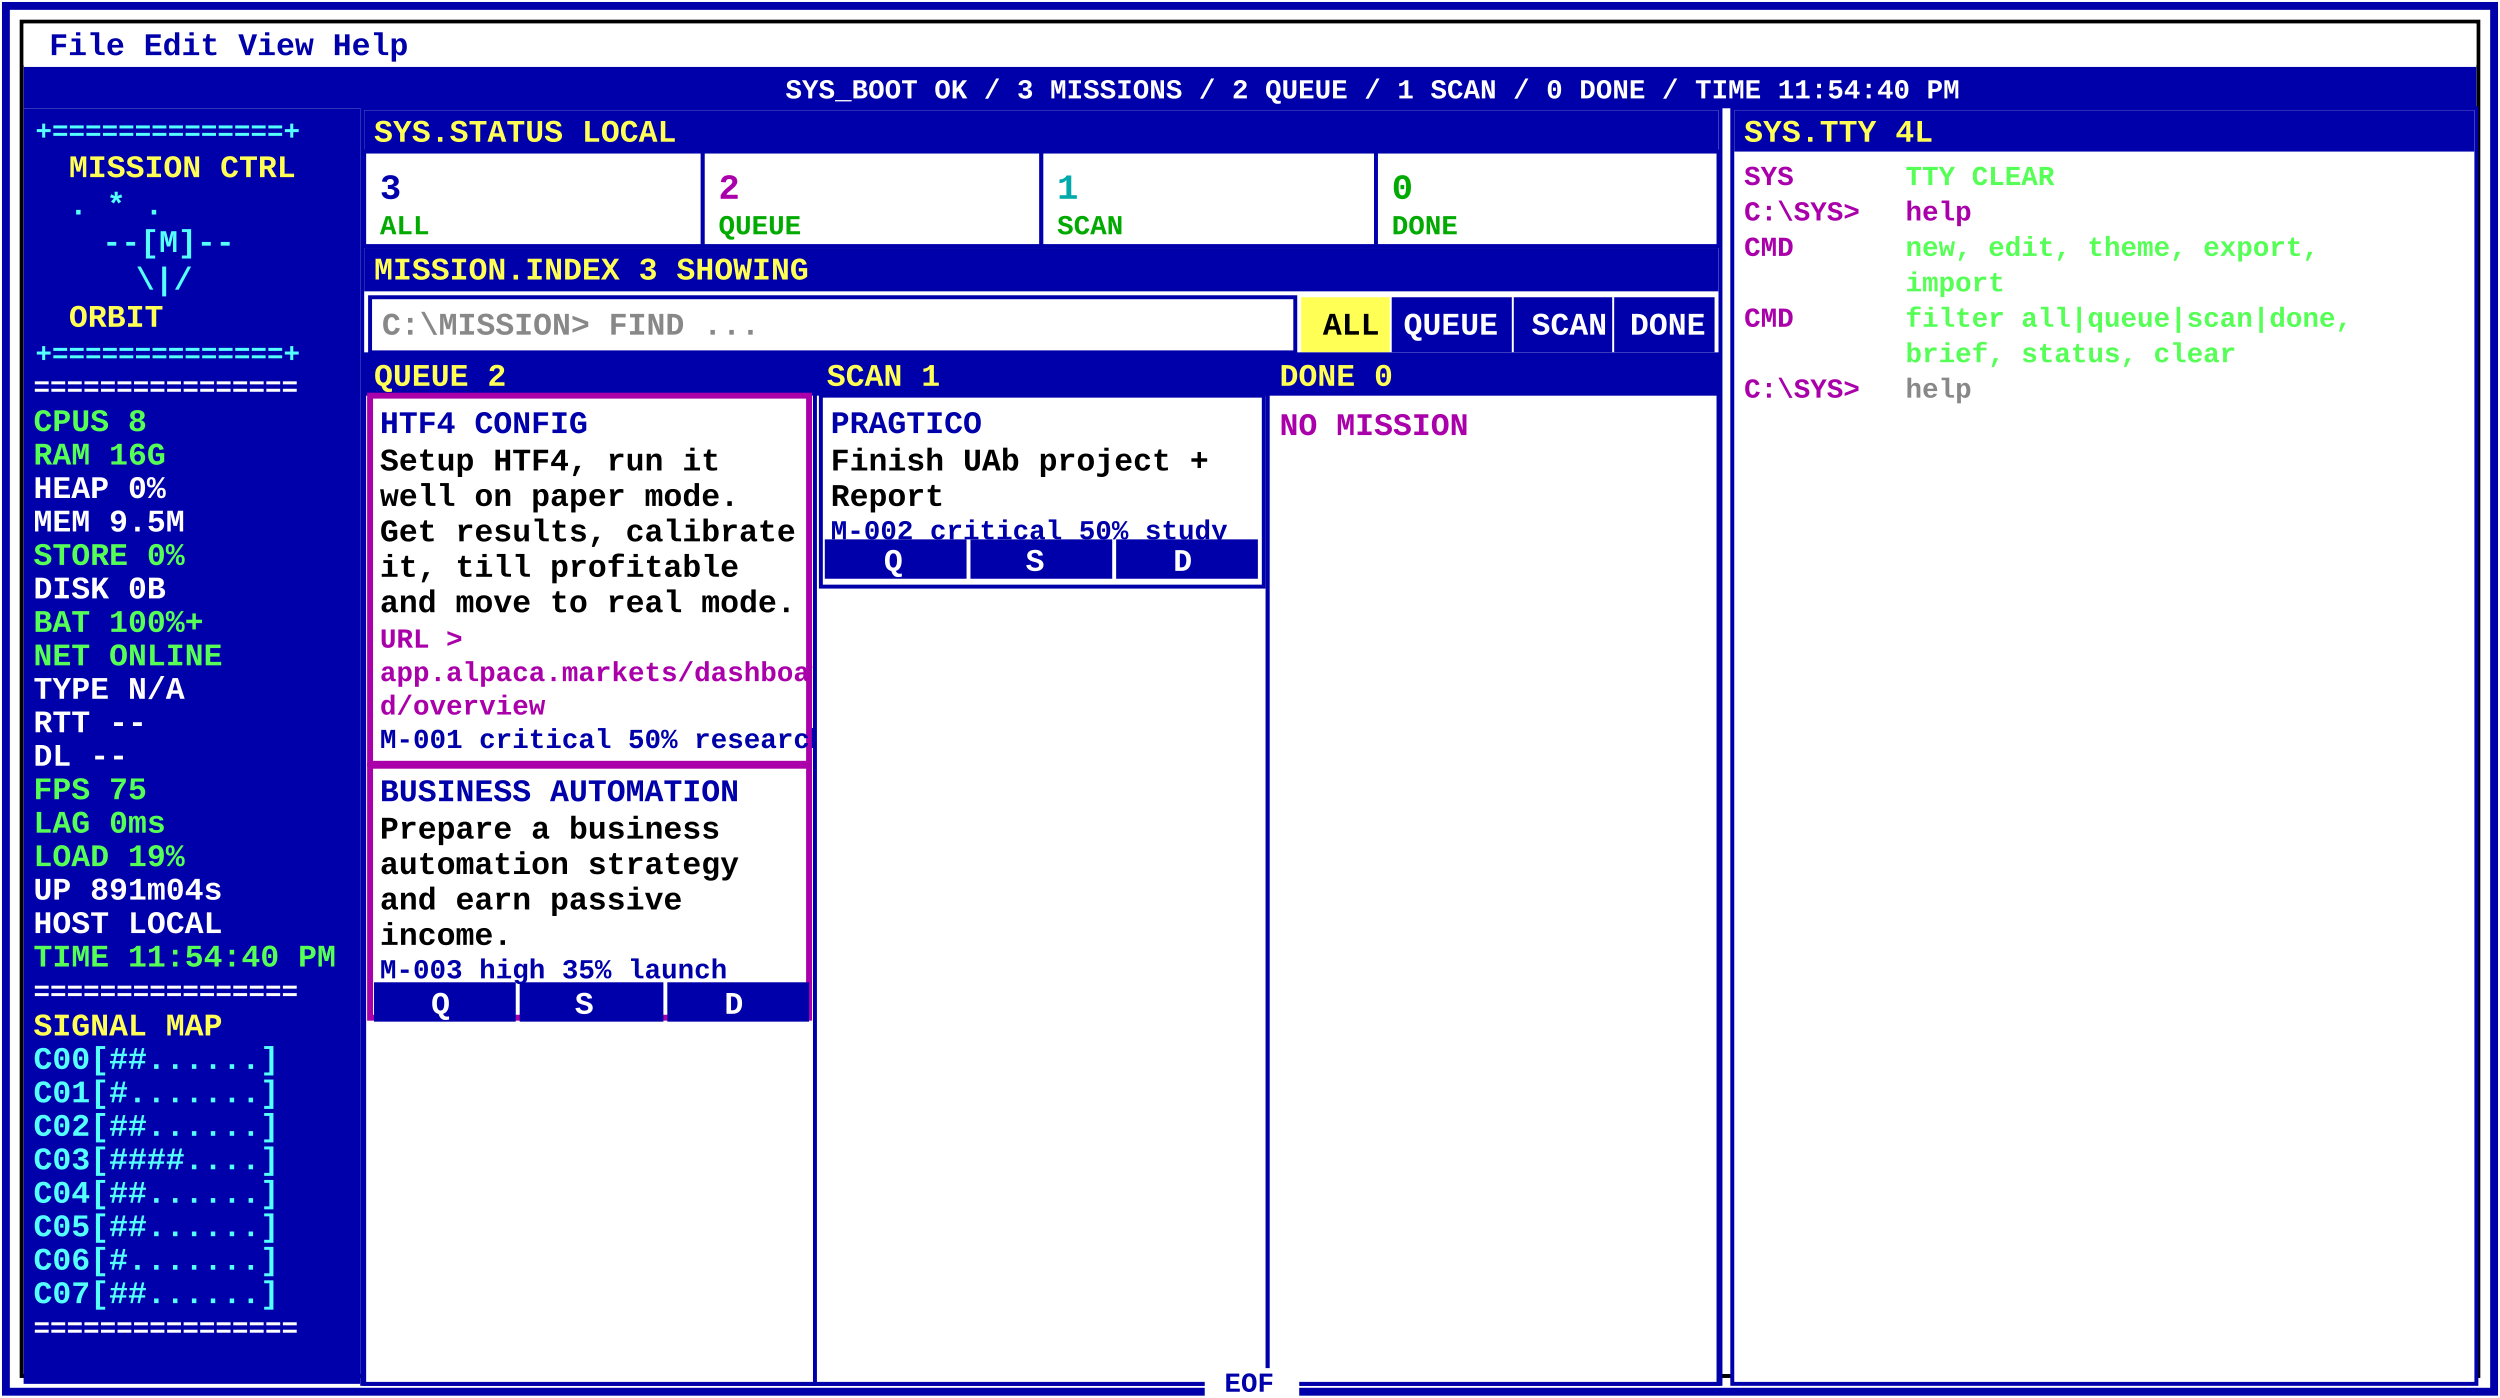
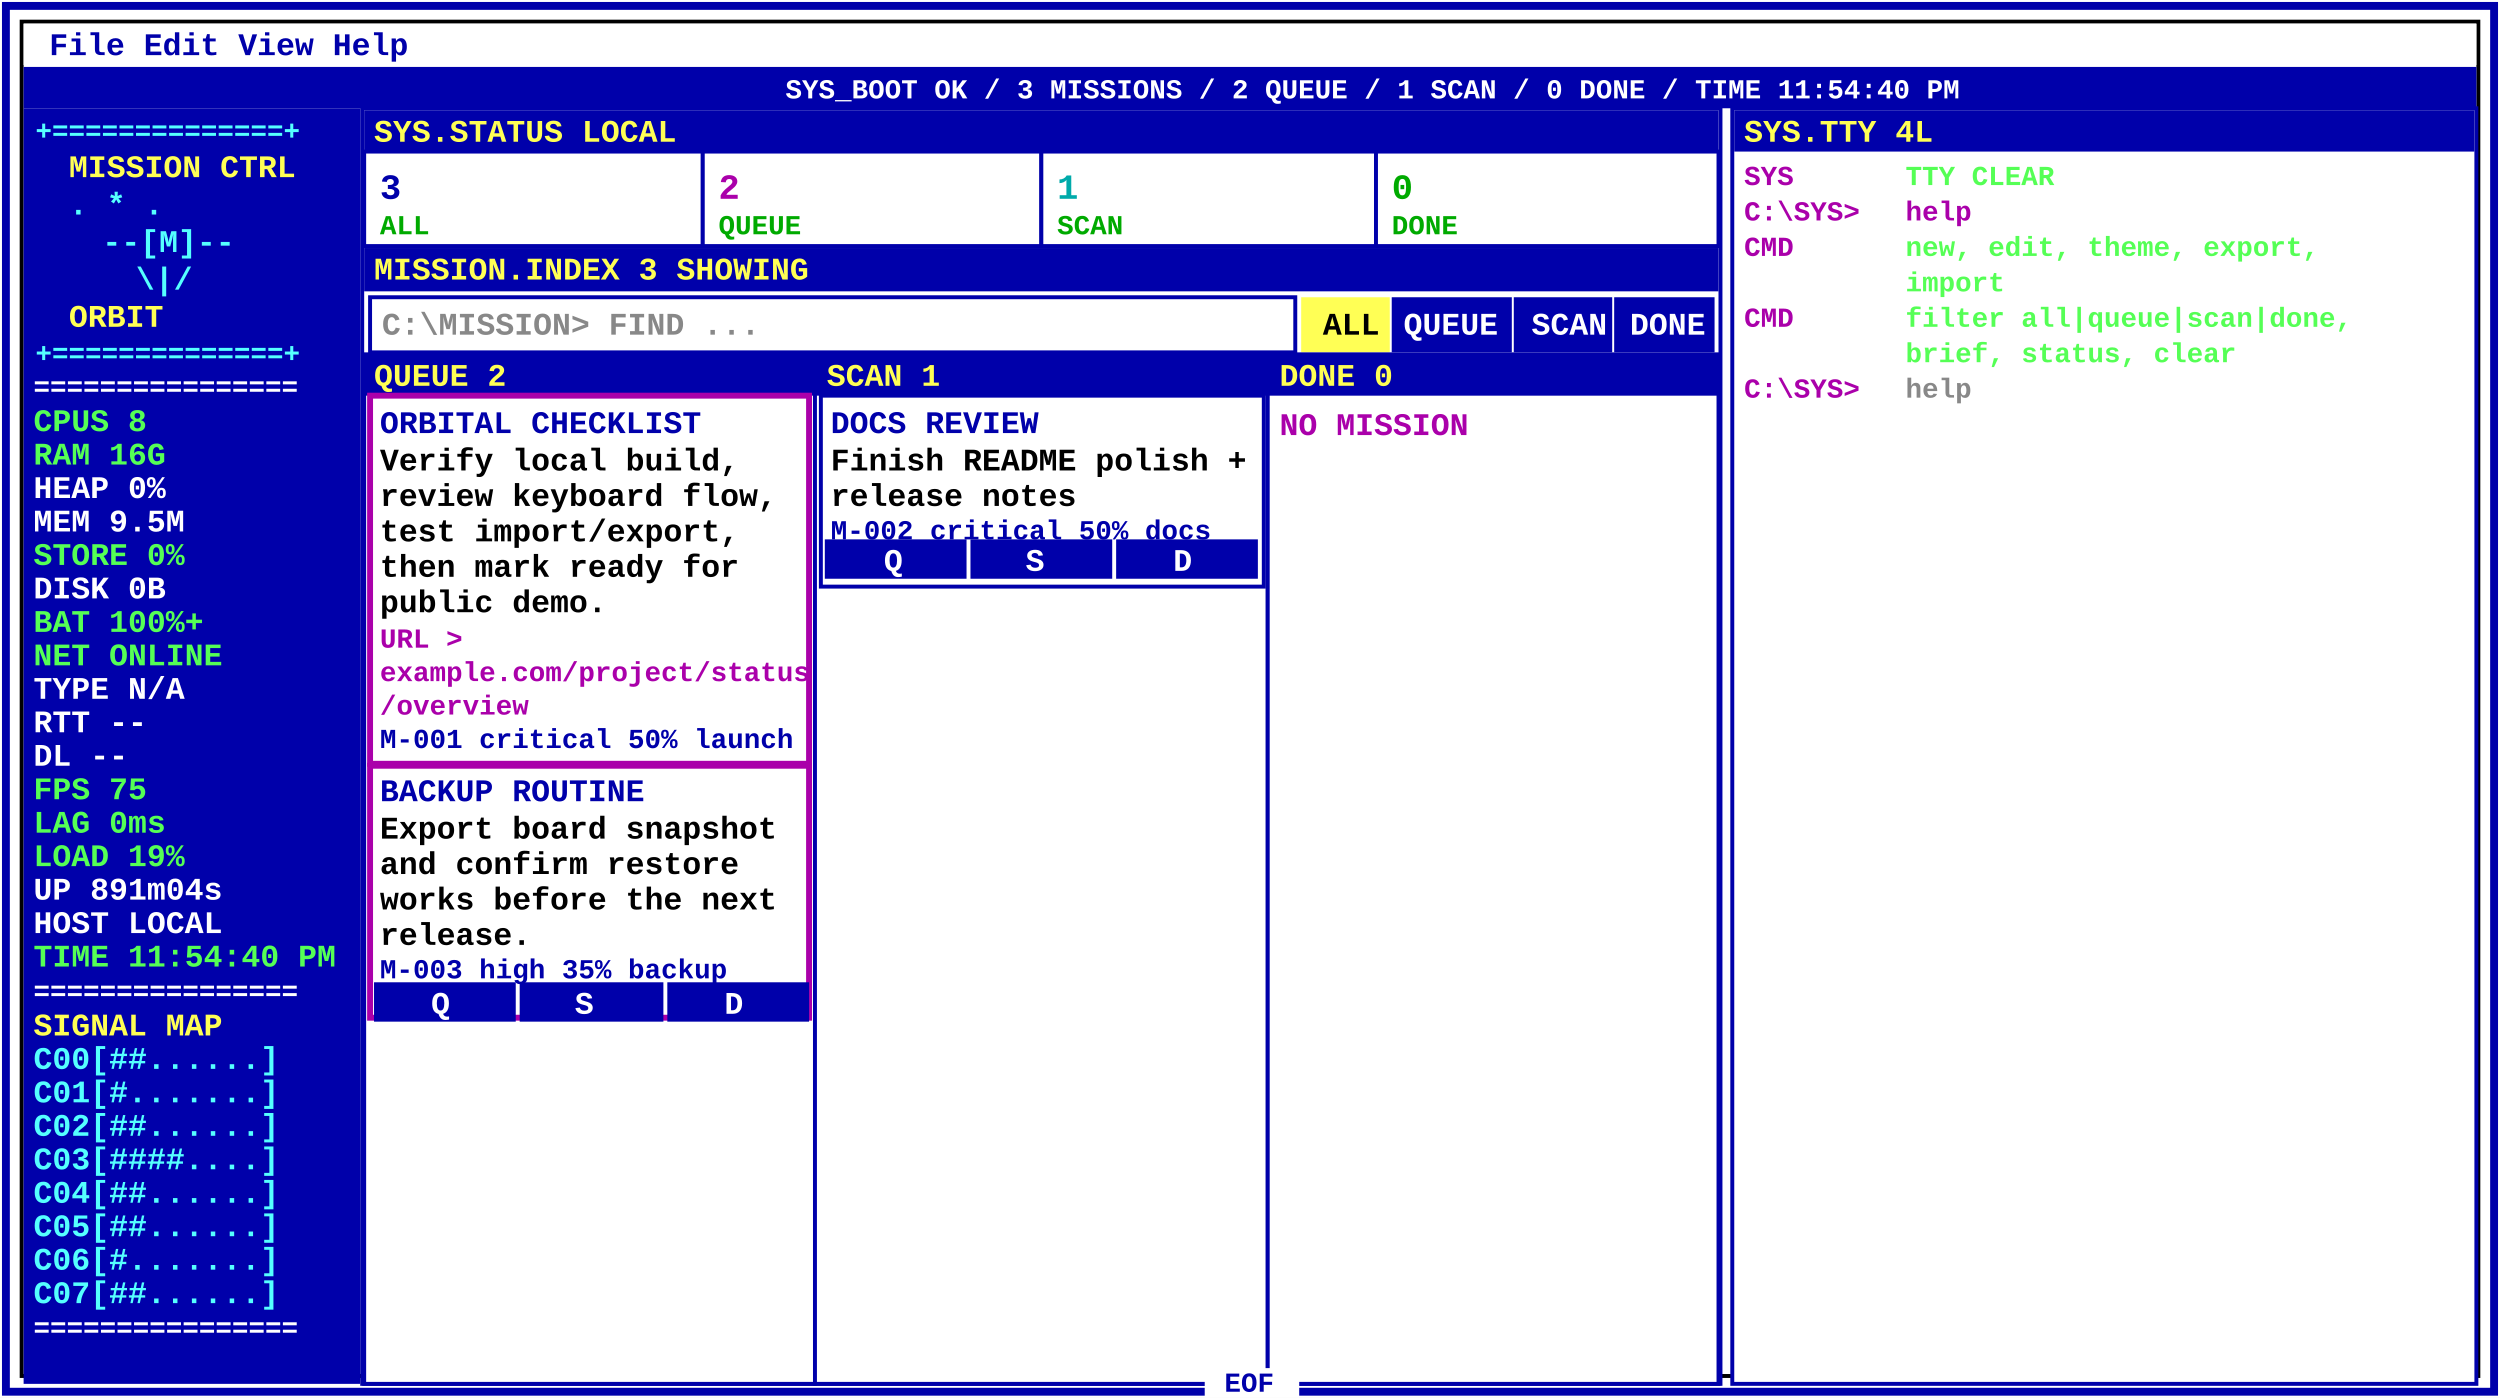
<svg xmlns="http://www.w3.org/2000/svg" viewBox="0 0 1270 710" role="img" aria-label="Mission Control screenshot">
  <defs>
    <style>
      .mono{font-family:"Courier New",monospace;font-weight:700}
      .small{font-size:14px}.base{font-size:16px}.mid{font-size:18px}.big{font-size:20px}
    </style>
  </defs>
  <rect width="1270" height="710" fill="#ffffff" />
  <rect x="3" y="3" width="1264" height="704" fill="#ffffff" stroke="#0000aa" stroke-width="4" />
  <rect x="8" y="8" width="1254" height="694" fill="#ffffff" stroke="#ffffff" stroke-width="3" />
  <rect x="11" y="11" width="1248" height="688" fill="#ffffff" stroke="#000000" stroke-width="2" />
  <rect x="12" y="12" width="1246" height="21" fill="#ffffff" />
  <text x="25" y="28" class="mono base" fill="#0000aa">File  Edit  View  Help</text>
  <rect x="12" y="34" width="1246" height="21" fill="#0000aa" />
  <text x="399" y="50" class="mono small" fill="#ffffff">SYS_BOOT OK / 3 MISSIONS / 2 QUEUE / 1 SCAN / 0 DONE / TIME 11:54:40 PM</text>
  <rect x="12" y="55" width="171" height="648" fill="#0000aa" />
  <text x="18" y="71" class="mono small" fill="#55ffff">+==============+</text>
  <text x="35" y="90" class="mono base" fill="#ffff55">MISSION CTRL</text>
  <text x="35" y="109" class="mono base" fill="#55ffff">.    *    .</text>
  <text x="52" y="128" class="mono base" fill="#55ffff">--[M]--</text>
  <text x="69" y="147" class="mono base" fill="#55ffff">\|/</text>
  <text x="35" y="166" class="mono base" fill="#ffff55">ORBIT</text>
  <text x="18" y="184" class="mono small" fill="#55ffff">+==============+</text>
  <text x="17" y="201" class="mono small" fill="#ffffff">================</text>
  <text x="17" y="219" class="mono base" fill="#55ff55">CPUS  8</text>
  <text x="17" y="236" class="mono base" fill="#55ff55">RAM   16G</text>
  <text x="17" y="253" class="mono base" fill="#ffffff">HEAP  0%</text>
  <text x="17" y="270" class="mono base" fill="#ffffff">MEM   9.5M</text>
  <text x="17" y="287" class="mono base" fill="#55ff55">STORE 0%</text>
  <text x="17" y="304" class="mono base" fill="#ffffff">DISK  0B</text>
  <text x="17" y="321" class="mono base" fill="#55ff55">BAT   100%+</text>
  <text x="17" y="338" class="mono base" fill="#55ff55">NET   ONLINE</text>
  <text x="17" y="355" class="mono base" fill="#ffffff">TYPE  N/A</text>
  <text x="17" y="372" class="mono base" fill="#ffffff">RTT   --</text>
  <text x="17" y="389" class="mono base" fill="#ffffff">DL    --</text>
  <text x="17" y="406" class="mono base" fill="#55ff55">FPS   75</text>
  <text x="17" y="423" class="mono base" fill="#55ff55">LAG   0ms</text>
  <text x="17" y="440" class="mono base" fill="#55ff55">LOAD  19%</text>
  <text x="17" y="457" class="mono base" fill="#ffffff">UP    891m04s</text>
  <text x="17" y="474" class="mono base" fill="#ffffff">HOST  LOCAL</text>
  <text x="17" y="491" class="mono base" fill="#55ff55">TIME  11:54:40 PM</text>
  <text x="17" y="508" class="mono small" fill="#ffffff">================</text>
  <text x="17" y="526" class="mono base" fill="#ffff55">SIGNAL MAP</text>
  <text x="17" y="543" class="mono base" fill="#55ffff">C00[##......]</text>
  <text x="17" y="560" class="mono base" fill="#55ffff">C01[#.......]</text>
  <text x="17" y="577" class="mono base" fill="#55ffff">C02[##......]</text>
  <text x="17" y="594" class="mono base" fill="#55ffff">C03[####....]</text>
  <text x="17" y="611" class="mono base" fill="#55ffff">C04[##......]</text>
  <text x="17" y="628" class="mono base" fill="#55ffff">C05[##......]</text>
  <text x="17" y="645" class="mono base" fill="#55ffff">C06[#.......]</text>
  <text x="17" y="662" class="mono base" fill="#55ffff">C07[##......]</text>
  <text x="17" y="679" class="mono small" fill="#ffffff">================</text>
  <rect x="184" y="55" width="690" height="648" fill="#ffffff" stroke="#0000aa" stroke-width="2" />
  <rect x="185" y="56" width="688" height="21" fill="#0000aa" />
  <text x="190" y="72" class="mono base" fill="#ffff55">SYS.STATUS LOCAL</text>
  <rect x="185" y="77" width="172" height="48" fill="#ffffff" stroke="#0000aa" stroke-width="2" />
  <text x="193" y="101" class="mono mid" fill="#0000aa">3</text>
  <text x="193" y="119" class="mono small" fill="#00aa00">ALL</text>
  <rect x="357" y="77" width="172" height="48" fill="#ffffff" stroke="#0000aa" stroke-width="2" />
  <text x="365" y="101" class="mono mid" fill="#aa00aa">2</text>
  <text x="365" y="119" class="mono small" fill="#00aa00">QUEUE</text>
  <rect x="529" y="77" width="170" height="48" fill="#ffffff" stroke="#0000aa" stroke-width="2" />
  <text x="537" y="101" class="mono mid" fill="#00aaaa">1</text>
  <text x="537" y="119" class="mono small" fill="#00aa00">SCAN</text>
  <rect x="699" y="77" width="174" height="48" fill="#ffffff" stroke="#0000aa" stroke-width="2" />
  <text x="707" y="101" class="mono mid" fill="#00aa00">0</text>
  <text x="707" y="119" class="mono small" fill="#00aa00">DONE</text>
  <rect x="185" y="126" width="688" height="22" fill="#0000aa" />
  <text x="190" y="142" class="mono base" fill="#ffff55">MISSION.INDEX 3 SHOWING</text>
  <rect x="188" y="151" width="470" height="28" fill="#ffffff" stroke="#0000aa" stroke-width="2" />
  <text x="194" y="170" class="mono base" fill="#888888">C:\MISSION&gt; FIND ...</text>
  <rect x="661" y="151" width="45" height="28" fill="#ffff55" />
  <text x="672" y="170" class="mono base" fill="#000000">ALL</text>
  <rect x="707" y="151" width="61" height="28" fill="#0000aa" />
  <text x="713" y="170" class="mono base" fill="#ffffff">QUEUE</text>
  <rect x="769" y="151" width="50" height="28" fill="#0000aa" />
  <text x="778" y="170" class="mono base" fill="#ffffff">SCAN</text>
  <rect x="820" y="151" width="51" height="28" fill="#0000aa" />
  <text x="828" y="170" class="mono base" fill="#ffffff">DONE</text>
  <rect x="185" y="180" width="229" height="523" fill="#ffffff" stroke="#0000aa" stroke-width="2" />
  <rect x="185" y="180" width="229" height="21" fill="#0000aa" />
  <text x="190" y="196" class="mono base" fill="#ffff55">QUEUE 2</text>
  <rect x="188" y="201" width="223" height="187" fill="#ffffff" stroke="#aa00aa" stroke-width="3" />
-   <text x="193" y="220" class="mono base" fill="#0000aa">HTF4 CONFIG</text>
-   <text x="193" y="239" class="mono base" fill="#000000">Setup HTF4, run it</text>
-   <text x="193" y="257" class="mono base" fill="#000000">well on paper mode.</text>
-   <text x="193" y="275" class="mono base" fill="#000000">Get results, calibrate</text>
-   <text x="193" y="293" class="mono base" fill="#000000">it, till profitable</text>
-   <text x="193" y="311" class="mono base" fill="#000000">and move to real mode.</text>
+   <text x="193" y="220" class="mono base" fill="#0000aa">ORBITAL CHECKLIST</text>
+   <text x="193" y="239" class="mono base" fill="#000000">Verify local build,</text>
+   <text x="193" y="257" class="mono base" fill="#000000">review keyboard flow,</text>
+   <text x="193" y="275" class="mono base" fill="#000000">test import/export,</text>
+   <text x="193" y="293" class="mono base" fill="#000000">then mark ready for</text>
+   <text x="193" y="311" class="mono base" fill="#000000">public demo.</text>
  <text x="193" y="329" class="mono small" fill="#aa00aa">URL &gt;</text>
-   <text x="193" y="346" class="mono small" fill="#aa00aa">app.alpaca.markets/dashboar</text>
-   <text x="193" y="363" class="mono small" fill="#aa00aa">d/overview</text>
-   <text x="193" y="380" class="mono small" fill="#0000aa">M-001 critical 50% research</text>
+   <text x="193" y="346" class="mono small" fill="#aa00aa">example.com/project/status</text>
+   <text x="193" y="363" class="mono small" fill="#aa00aa">/overview</text>
+   <text x="193" y="380" class="mono small" fill="#0000aa">M-001 critical 50% launch</text>
  <rect x="190" y="388" width="72" height="20" fill="#0000aa" />
  <text x="219" y="404" class="mono base" fill="#ffffff">Q</text>
  <rect x="264" y="388" width="73" height="20" fill="#0000aa" />
  <text x="292" y="404" class="mono base" fill="#ffffff">S</text>
  <rect x="339" y="388" width="72" height="20" fill="#0000aa" />
  <text x="368" y="404" class="mono base" fill="#ffffff">D</text>
  <rect x="188" y="389" width="223" height="128" fill="#ffffff" stroke="#aa00aa" stroke-width="3" />
-   <text x="193" y="407" class="mono base" fill="#0000aa">BUSINESS AUTOMATION</text>
-   <text x="193" y="426" class="mono base" fill="#000000">Prepare a business</text>
-   <text x="193" y="444" class="mono base" fill="#000000">automation strategy</text>
-   <text x="193" y="462" class="mono base" fill="#000000">and earn passive</text>
-   <text x="193" y="480" class="mono base" fill="#000000">income.</text>
-   <text x="193" y="497" class="mono small" fill="#0000aa">M-003 high 35% launch</text>
+   <text x="193" y="407" class="mono base" fill="#0000aa">BACKUP ROUTINE</text>
+   <text x="193" y="426" class="mono base" fill="#000000">Export board snapshot</text>
+   <text x="193" y="444" class="mono base" fill="#000000">and confirm restore</text>
+   <text x="193" y="462" class="mono base" fill="#000000">works before the next</text>
+   <text x="193" y="480" class="mono base" fill="#000000">release.</text>
+   <text x="193" y="497" class="mono small" fill="#0000aa">M-003 high 35% backup</text>
  <rect x="190" y="499" width="72" height="20" fill="#0000aa" />
  <text x="219" y="515" class="mono base" fill="#ffffff">Q</text>
  <rect x="264" y="499" width="73" height="20" fill="#0000aa" />
  <text x="292" y="515" class="mono base" fill="#ffffff">S</text>
  <rect x="339" y="499" width="72" height="20" fill="#0000aa" />
  <text x="368" y="515" class="mono base" fill="#ffffff">D</text>
  <rect x="414" y="180" width="230" height="523" fill="#ffffff" stroke="#0000aa" stroke-width="2" />
  <rect x="414" y="180" width="230" height="21" fill="#0000aa" />
  <text x="420" y="196" class="mono base" fill="#ffff55">SCAN 1</text>
  <rect x="417" y="201" width="225" height="97" fill="#ffffff" stroke="#0000aa" stroke-width="2" />
-   <text x="422" y="220" class="mono base" fill="#0000aa">PRAGTICO</text>
-   <text x="422" y="239" class="mono base" fill="#000000">Finish UAb project +</text>
-   <text x="422" y="257" class="mono base" fill="#000000">Report</text>
-   <text x="422" y="274" class="mono small" fill="#0000aa">M-002 critical 50% study</text>
+   <text x="422" y="220" class="mono base" fill="#0000aa">DOCS REVIEW</text>
+   <text x="422" y="239" class="mono base" fill="#000000">Finish README polish +</text>
+   <text x="422" y="257" class="mono base" fill="#000000">release notes</text>
+   <text x="422" y="274" class="mono small" fill="#0000aa">M-002 critical 50% docs</text>
  <rect x="419" y="274" width="72" height="20" fill="#0000aa" />
  <text x="449" y="290" class="mono base" fill="#ffffff">Q</text>
  <rect x="493" y="274" width="72" height="20" fill="#0000aa" />
  <text x="521" y="290" class="mono base" fill="#ffffff">S</text>
  <rect x="567" y="274" width="72" height="20" fill="#0000aa" />
  <text x="596" y="290" class="mono base" fill="#ffffff">D</text>
  <rect x="644" y="180" width="229" height="523" fill="#ffffff" stroke="#0000aa" stroke-width="2" />
  <rect x="644" y="180" width="229" height="21" fill="#0000aa" />
  <text x="650" y="196" class="mono base" fill="#ffff55">DONE 0</text>
  <text x="650" y="221" class="mono base" fill="#aa00aa">NO MISSION</text>
  <rect x="880" y="55" width="378" height="648" fill="#ffffff" stroke="#0000aa" stroke-width="2" />
  <rect x="881" y="56" width="376" height="21" fill="#0000aa" />
  <text x="886" y="72" class="mono base" fill="#ffff55">SYS.TTY 4L</text>
  <text x="886" y="94" class="mono small" fill="#aa00aa">SYS</text>
  <text x="968" y="94" class="mono small" fill="#55ff55">TTY CLEAR</text>
  <text x="886" y="112" class="mono small" fill="#aa00aa">C:\SYS&gt;</text>
  <text x="968" y="112" class="mono small" fill="#aa00aa">help</text>
  <text x="886" y="130" class="mono small" fill="#aa00aa">CMD</text>
  <text x="968" y="130" class="mono small" fill="#55ff55">new, edit, theme, export,</text>
  <text x="968" y="148" class="mono small" fill="#55ff55">import</text>
  <text x="886" y="166" class="mono small" fill="#aa00aa">CMD</text>
  <text x="968" y="166" class="mono small" fill="#55ff55">filter all|queue|scan|done,</text>
  <text x="968" y="184" class="mono small" fill="#55ff55">brief, status, clear</text>
  <text x="886" y="202" class="mono small" fill="#aa00aa">C:\SYS&gt;</text>
  <text x="968" y="202" class="mono small" fill="#888888">help</text>
  <rect x="612" y="695" width="48" height="15" fill="#ffffff" />
  <text x="622" y="707" class="mono small" fill="#0000aa">EOF</text>
</svg>
